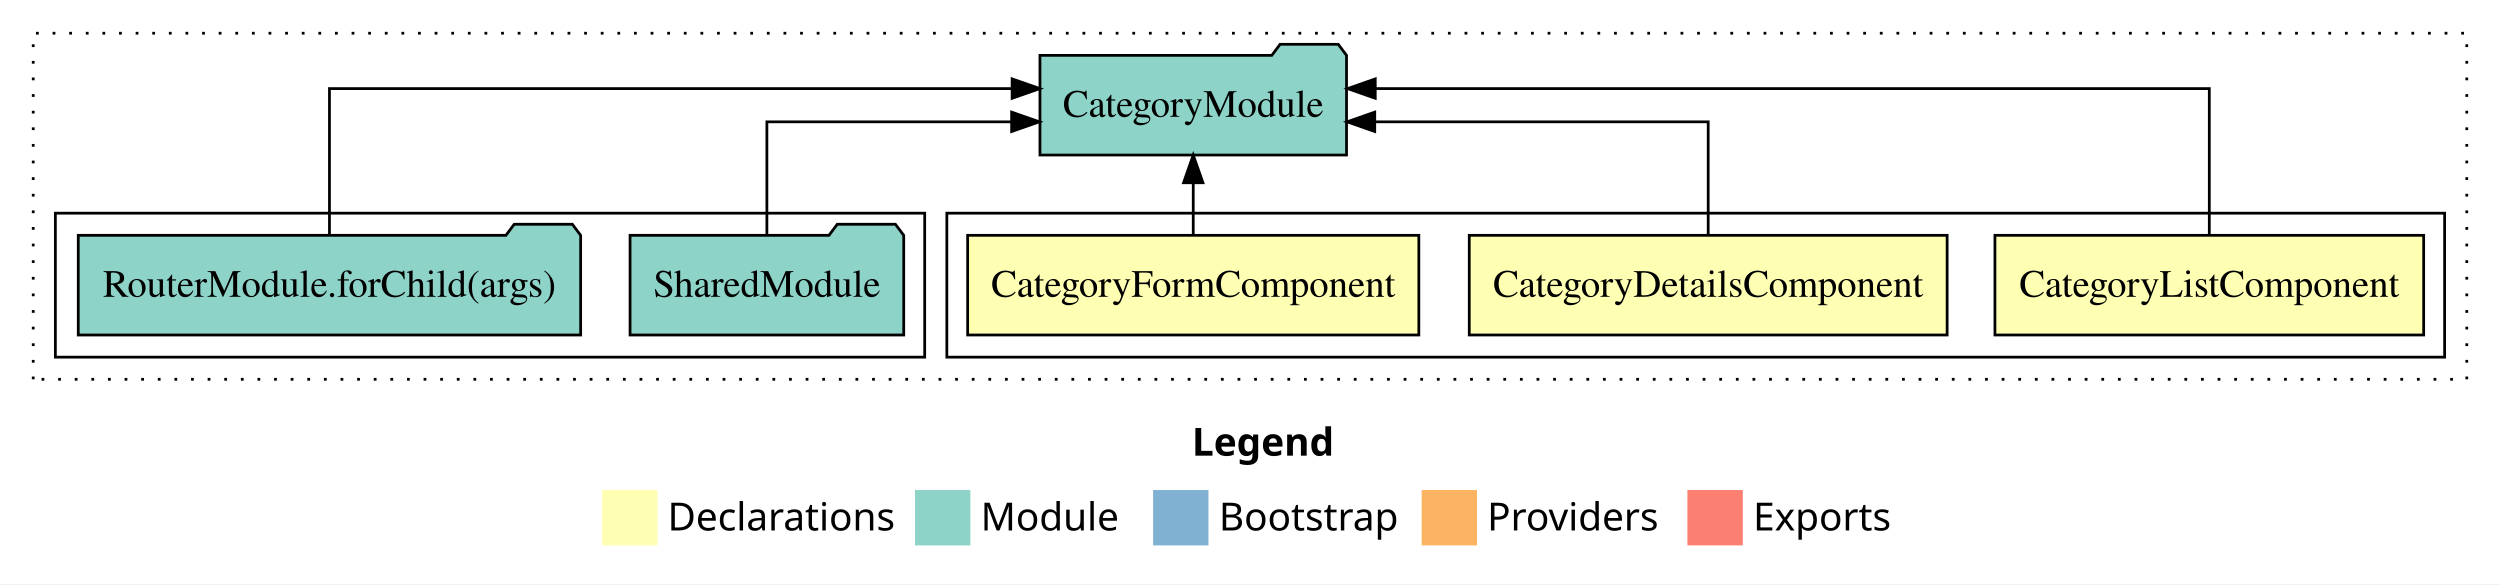
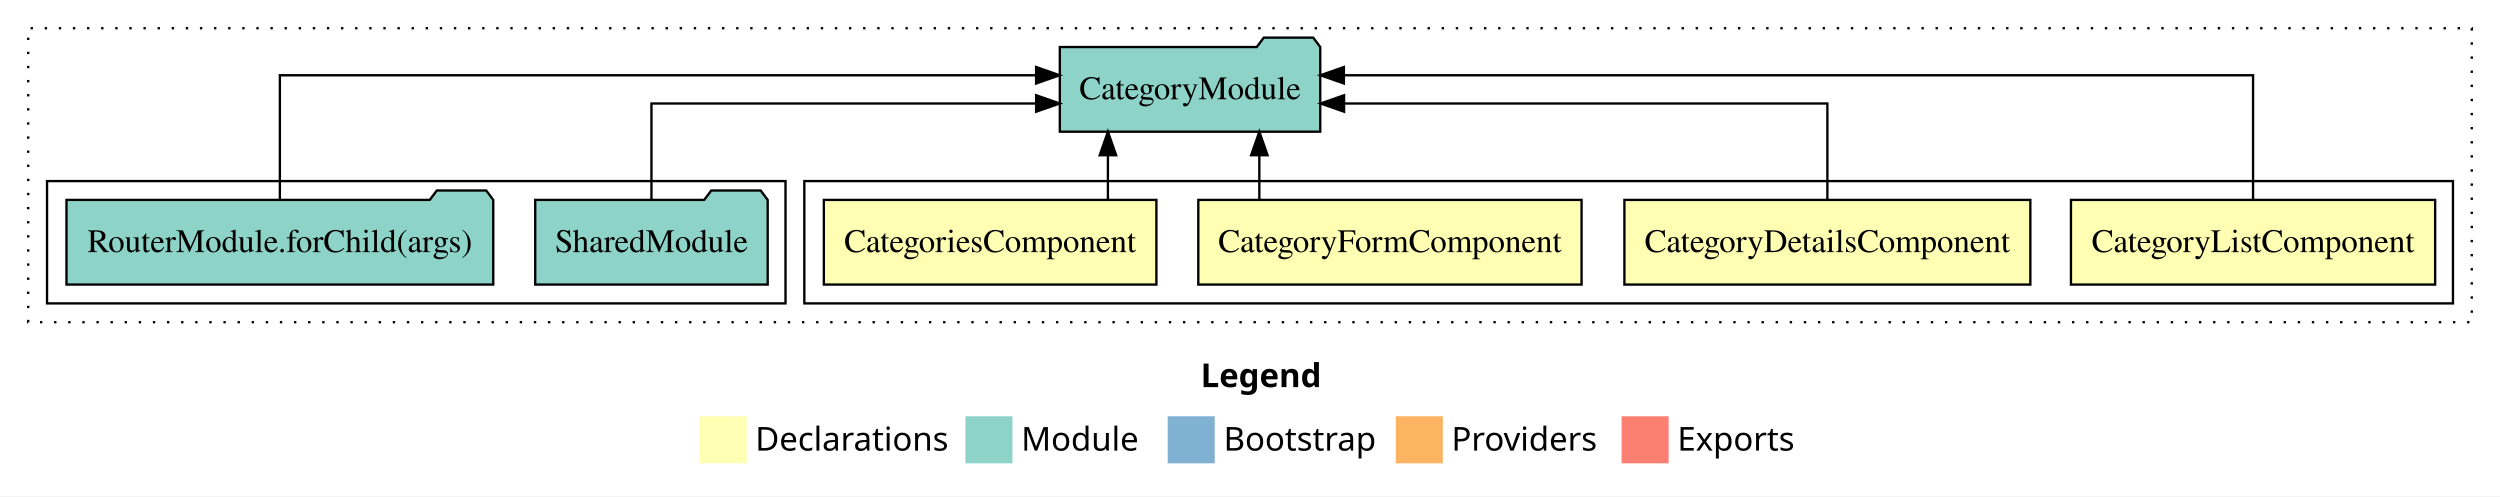
- <svg xmlns="http://www.w3.org/2000/svg" width="903pt" height="211pt" viewBox="0.00 0.00 903.00 211.00">
+ <svg xmlns="http://www.w3.org/2000/svg" width="1063pt" height="211pt" viewBox="0.00 0.00 1063.00 211.00">
  <g id="graph0" class="graph" transform="scale(1 1) rotate(0) translate(4 207)">
-     <polygon fill="#ffffff" stroke="transparent" points="-4,4 -4,-207 899,-207 899,4 -4,4" />
-     <text text-anchor="start" x="426.509" y="-42.4" font-family="sans-serif" font-weight="bold" font-size="14.00" fill="#000000">Legend</text>
-     <polygon fill="#ffffb3" stroke="transparent" points="213.5,-10 213.5,-30 233.5,-30 233.5,-10 213.5,-10" />
-     <text text-anchor="start" x="237.129" y="-15.4" font-family="sans-serif" font-size="14.00" fill="#000000">  Declarations</text>
-     <polygon fill="#8dd3c7" stroke="transparent" points="326.5,-10 326.5,-30 346.5,-30 346.5,-10 326.5,-10" />
-     <text text-anchor="start" x="350.225" y="-15.4" font-family="sans-serif" font-size="14.00" fill="#000000">  Module</text>
-     <polygon fill="#80b1d3" stroke="transparent" points="412.5,-10 412.5,-30 432.5,-30 432.5,-10 412.5,-10" />
-     <text text-anchor="start" x="436.281" y="-15.4" font-family="sans-serif" font-size="14.00" fill="#000000">  Bootstrap</text>
-     <polygon fill="#fdb462" stroke="transparent" points="509.5,-10 509.5,-30 529.5,-30 529.5,-10 509.5,-10" />
-     <text text-anchor="start" x="533.173" y="-15.4" font-family="sans-serif" font-size="14.00" fill="#000000">  Providers</text>
-     <polygon fill="#fb8072" stroke="transparent" points="605.5,-10 605.5,-30 625.5,-30 625.5,-10 605.5,-10" />
-     <text text-anchor="start" x="629.226" y="-15.4" font-family="sans-serif" font-size="14.00" fill="#000000">  Exports</text>
+     <polygon fill="#ffffff" stroke="transparent" points="-4,4 -4,-207 1059,-207 1059,4 -4,4" />
+     <text text-anchor="start" x="506.509" y="-42.4" font-family="sans-serif" font-weight="bold" font-size="14.00" fill="#000000">Legend</text>
+     <polygon fill="#ffffb3" stroke="transparent" points="293.5,-10 293.5,-30 313.5,-30 313.5,-10 293.5,-10" />
+     <text text-anchor="start" x="317.129" y="-15.4" font-family="sans-serif" font-size="14.00" fill="#000000">  Declarations</text>
+     <polygon fill="#8dd3c7" stroke="transparent" points="406.5,-10 406.5,-30 426.5,-30 426.5,-10 406.5,-10" />
+     <text text-anchor="start" x="430.225" y="-15.4" font-family="sans-serif" font-size="14.00" fill="#000000">  Module</text>
+     <polygon fill="#80b1d3" stroke="transparent" points="492.5,-10 492.5,-30 512.5,-30 512.5,-10 492.5,-10" />
+     <text text-anchor="start" x="516.281" y="-15.4" font-family="sans-serif" font-size="14.00" fill="#000000">  Bootstrap</text>
+     <polygon fill="#fdb462" stroke="transparent" points="589.5,-10 589.5,-30 609.5,-30 609.5,-10 589.5,-10" />
+     <text text-anchor="start" x="613.173" y="-15.4" font-family="sans-serif" font-size="14.00" fill="#000000">  Providers</text>
+     <polygon fill="#fb8072" stroke="transparent" points="685.5,-10 685.5,-30 705.5,-30 705.5,-10 685.5,-10" />
+     <text text-anchor="start" x="709.226" y="-15.4" font-family="sans-serif" font-size="14.00" fill="#000000">  Exports</text>
    <g id="clust1" class="cluster">
-       <polygon fill="none" stroke="#000000" stroke-dasharray="1,5" points="8,-70 8,-195 887,-195 887,-70 8,-70" />
+       <polygon fill="none" stroke="#000000" stroke-dasharray="1,5" points="8,-70 8,-195 1047,-195 1047,-70 8,-70" />
    </g>
    <g id="clust2" class="cluster">
-       <polygon fill="none" stroke="#000000" points="338,-78 338,-130 879,-130 879,-78 338,-78" />
+       <polygon fill="none" stroke="#000000" points="338,-78 338,-130 1039,-130 1039,-78 338,-78" />
    </g>
-     <g id="clust6" class="cluster">
+     <g id="clust7" class="cluster">
      <polygon fill="none" stroke="#000000" points="16,-78 16,-130 330,-130 330,-78 16,-78" />
    </g>
    <g id="node1" class="node">
-       <polygon fill="#ffffb3" stroke="#000000" points="871.428,-122 716.572,-122 716.572,-86 871.428,-86 871.428,-122" />
-       <text text-anchor="middle" x="794" y="-99.8" font-family="Times,serif" font-size="14.00" fill="#000000">CategoryListComponent</text>
+       <polygon fill="#ffffb3" stroke="#000000" points="1031.428,-122 876.572,-122 876.572,-86 1031.428,-86 1031.428,-122" />
+       <text text-anchor="middle" x="954" y="-99.8" font-family="Times,serif" font-size="14.00" fill="#000000">CategoryListComponent</text>
+     </g>
+     <g id="node5" class="node">
+       <polygon fill="#8dd3c7" stroke="#000000" points="557.367,-187 554.367,-191 533.367,-191 530.367,-187 446.633,-187 446.633,-151 557.367,-151 557.367,-187" />
+       <text text-anchor="middle" x="502" y="-164.8" font-family="Times,serif" font-size="14.00" fill="#000000">CategoryModule</text>
+     </g>
+     <g id="edge1" class="edge">
+       <path fill="none" stroke="#000000" d="M954,-122.284C954,-143.321 954,-175 954,-175 954,-175 567.424,-175 567.424,-175" />
+       <polygon fill="#000000" stroke="#000000" points="567.424,-171.5 557.424,-175 567.424,-178.5 567.424,-171.5" />
+     </g>
+     <g id="node2" class="node">
+       <polygon fill="#ffffb3" stroke="#000000" points="859.302,-122 686.698,-122 686.698,-86 859.302,-86 859.302,-122" />
+       <text text-anchor="middle" x="773" y="-99.8" font-family="Times,serif" font-size="14.00" fill="#000000">CategoryDetailsComponent</text>
+     </g>
+     <g id="edge2" class="edge">
+       <path fill="none" stroke="#000000" d="M773,-122.022C773,-139.373 773,-163 773,-163 773,-163 567.495,-163 567.495,-163" />
+       <polygon fill="#000000" stroke="#000000" points="567.495,-159.5 557.495,-163 567.495,-166.5 567.495,-159.5" />
+     </g>
+     <g id="node3" class="node">
+       <polygon fill="#ffffb3" stroke="#000000" points="668.483,-122 505.517,-122 505.517,-86 668.483,-86 668.483,-122" />
+       <text text-anchor="middle" x="587" y="-99.8" font-family="Times,serif" font-size="14.00" fill="#000000">CategoryFormComponent</text>
+     </g>
+     <g id="edge3" class="edge">
+       <path fill="none" stroke="#000000" d="M531.471,-122.106C531.471,-122.106 531.471,-140.991 531.471,-140.991" />
+       <polygon fill="#000000" stroke="#000000" points="527.971,-140.991 531.471,-150.991 534.971,-140.991 527.971,-140.991" />
    </g>
    <g id="node4" class="node">
-       <polygon fill="#8dd3c7" stroke="#000000" points="482.367,-187 479.367,-191 458.367,-191 455.367,-187 371.633,-187 371.633,-151 482.367,-151 482.367,-187" />
-       <text text-anchor="middle" x="427" y="-164.8" font-family="Times,serif" font-size="14.00" fill="#000000">CategoryModule</text>
+       <polygon fill="#ffffb3" stroke="#000000" points="487.699,-122 346.301,-122 346.301,-86 487.699,-86 487.699,-122" />
+       <text text-anchor="middle" x="417" y="-99.8" font-family="Times,serif" font-size="14.00" fill="#000000">CategoriesComponent</text>
    </g>
-     <g id="edge1" class="edge">
-       <path fill="none" stroke="#000000" d="M794,-122.284C794,-143.321 794,-175 794,-175 794,-175 492.739,-175 492.739,-175" />
-       <polygon fill="#000000" stroke="#000000" points="492.739,-171.5 482.739,-175 492.739,-178.5 492.739,-171.5" />
+     <g id="edge4" class="edge">
+       <path fill="none" stroke="#000000" d="M467.083,-122.106C467.083,-122.106 467.083,-140.991 467.083,-140.991" />
+       <polygon fill="#000000" stroke="#000000" points="463.583,-140.991 467.083,-150.991 470.583,-140.991 463.583,-140.991" />
    </g>
-     <g id="node2" class="node">
-       <polygon fill="#ffffb3" stroke="#000000" points="699.302,-122 526.698,-122 526.698,-86 699.302,-86 699.302,-122" />
-       <text text-anchor="middle" x="613" y="-99.8" font-family="Times,serif" font-size="14.00" fill="#000000">CategoryDetailsComponent</text>
-     </g>
-     <g id="edge2" class="edge">
-       <path fill="none" stroke="#000000" d="M613,-122.022C613,-139.373 613,-163 613,-163 613,-163 492.554,-163 492.554,-163" />
-       <polygon fill="#000000" stroke="#000000" points="492.554,-159.5 482.554,-163 492.554,-166.5 492.554,-159.5" />
-     </g>
-     <g id="node3" class="node">
-       <polygon fill="#ffffb3" stroke="#000000" points="508.483,-122 345.517,-122 345.517,-86 508.483,-86 508.483,-122" />
-       <text text-anchor="middle" x="427" y="-99.8" font-family="Times,serif" font-size="14.00" fill="#000000">CategoryFormComponent</text>
-     </g>
-     <g id="edge3" class="edge">
-       <path fill="none" stroke="#000000" d="M427,-122.106C427,-122.106 427,-140.991 427,-140.991" />
-       <polygon fill="#000000" stroke="#000000" points="423.5,-140.991 427,-150.991 430.5,-140.991 423.5,-140.991" />
-     </g>
-     <g id="node5" class="node">
+     <g id="node6" class="node">
      <polygon fill="#8dd3c7" stroke="#000000" points="322.423,-122 319.423,-126 298.423,-126 295.423,-122 223.577,-122 223.577,-86 322.423,-86 322.423,-122" />
      <text text-anchor="middle" x="273" y="-99.8" font-family="Times,serif" font-size="14.00" fill="#000000">SharedModule</text>
    </g>
-     <g id="edge4" class="edge">
-       <path fill="none" stroke="#000000" d="M273,-122.022C273,-139.373 273,-163 273,-163 273,-163 361.402,-163 361.402,-163" />
-       <polygon fill="#000000" stroke="#000000" points="361.402,-166.5 371.402,-163 361.402,-159.5 361.402,-166.5" />
+     <g id="edge5" class="edge">
+       <path fill="none" stroke="#000000" d="M273,-122.022C273,-139.373 273,-163 273,-163 273,-163 436.565,-163 436.565,-163" />
+       <polygon fill="#000000" stroke="#000000" points="436.565,-166.5 446.565,-163 436.565,-159.5 436.565,-166.5" />
    </g>
-     <g id="node6" class="node">
+     <g id="node7" class="node">
      <polygon fill="#8dd3c7" stroke="#000000" points="205.732,-122 202.732,-126 181.732,-126 178.732,-122 24.268,-122 24.268,-86 205.732,-86 205.732,-122" />
      <text text-anchor="middle" x="115" y="-99.8" font-family="Times,serif" font-size="14.00" fill="#000000">RouterModule.forChild(args)</text>
    </g>
-     <g id="edge5" class="edge">
-       <path fill="none" stroke="#000000" d="M115,-122.284C115,-143.321 115,-175 115,-175 115,-175 361.58,-175 361.58,-175" />
-       <polygon fill="#000000" stroke="#000000" points="361.58,-178.5 371.58,-175 361.58,-171.5 361.58,-178.5" />
+     <g id="edge6" class="edge">
+       <path fill="none" stroke="#000000" d="M115,-122.284C115,-143.321 115,-175 115,-175 115,-175 436.552,-175 436.552,-175" />
+       <polygon fill="#000000" stroke="#000000" points="436.552,-178.5 446.552,-175 436.552,-171.5 436.552,-178.5" />
    </g>
  </g>
</svg>
